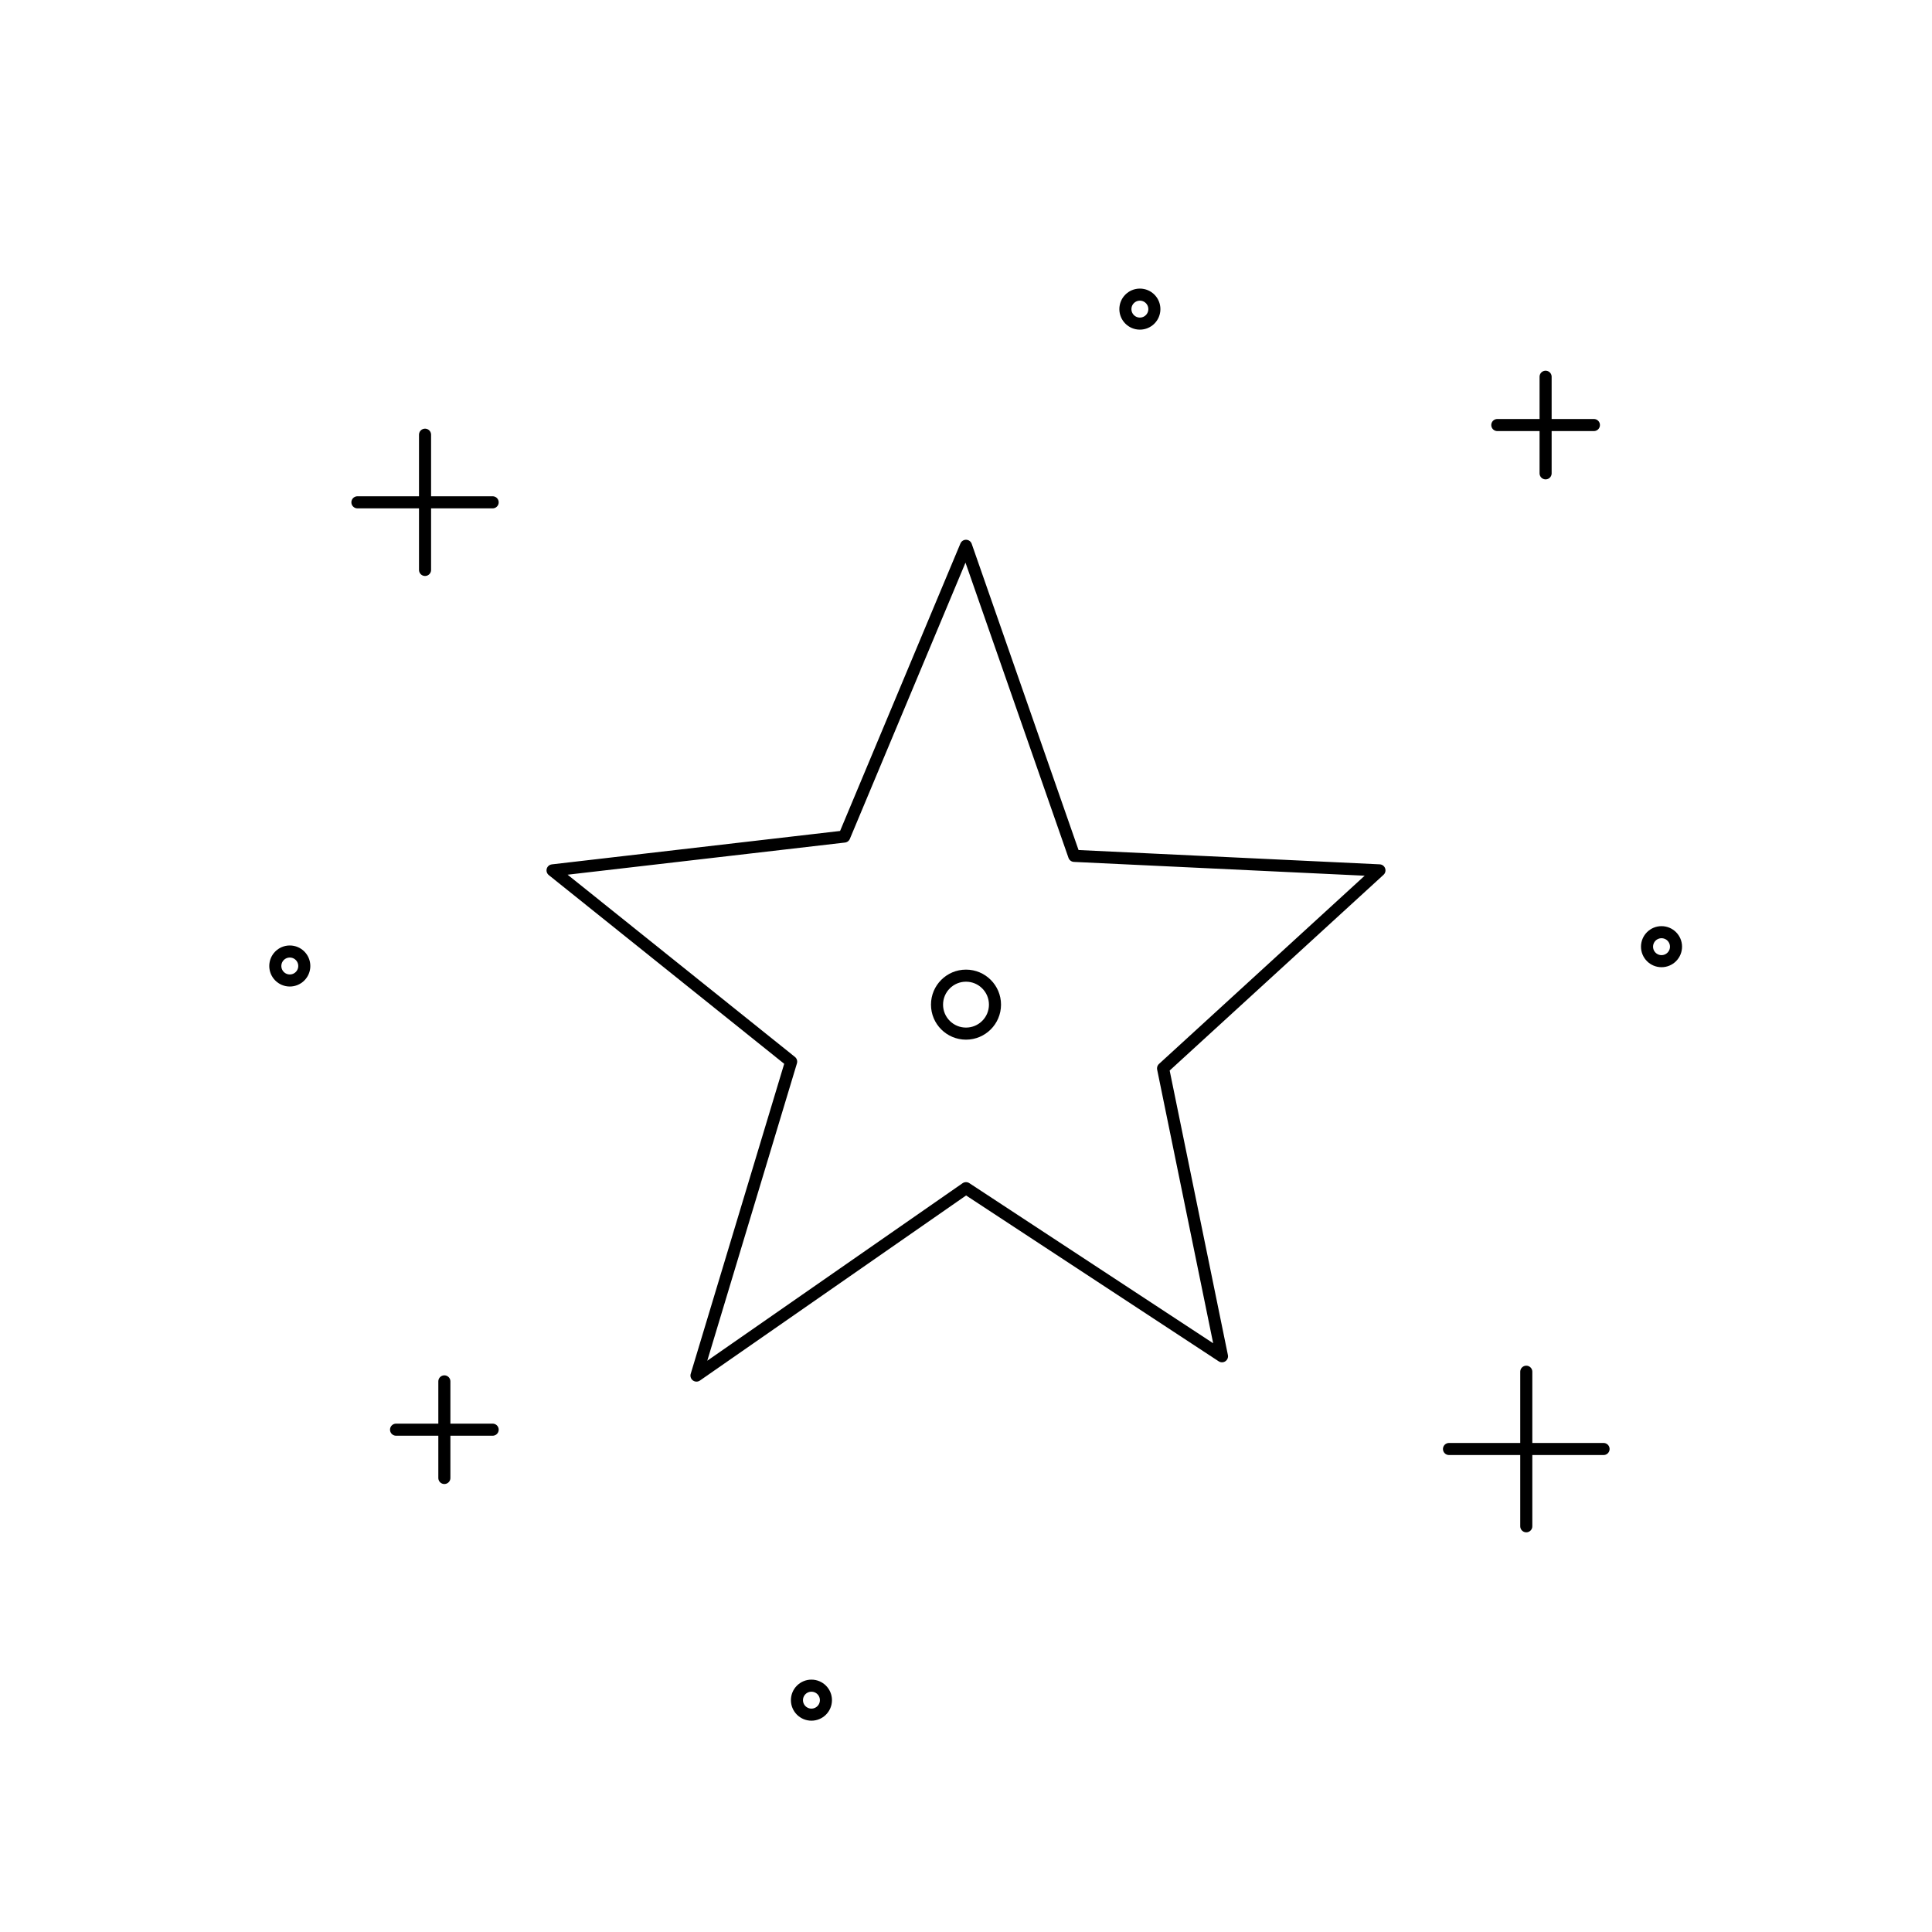
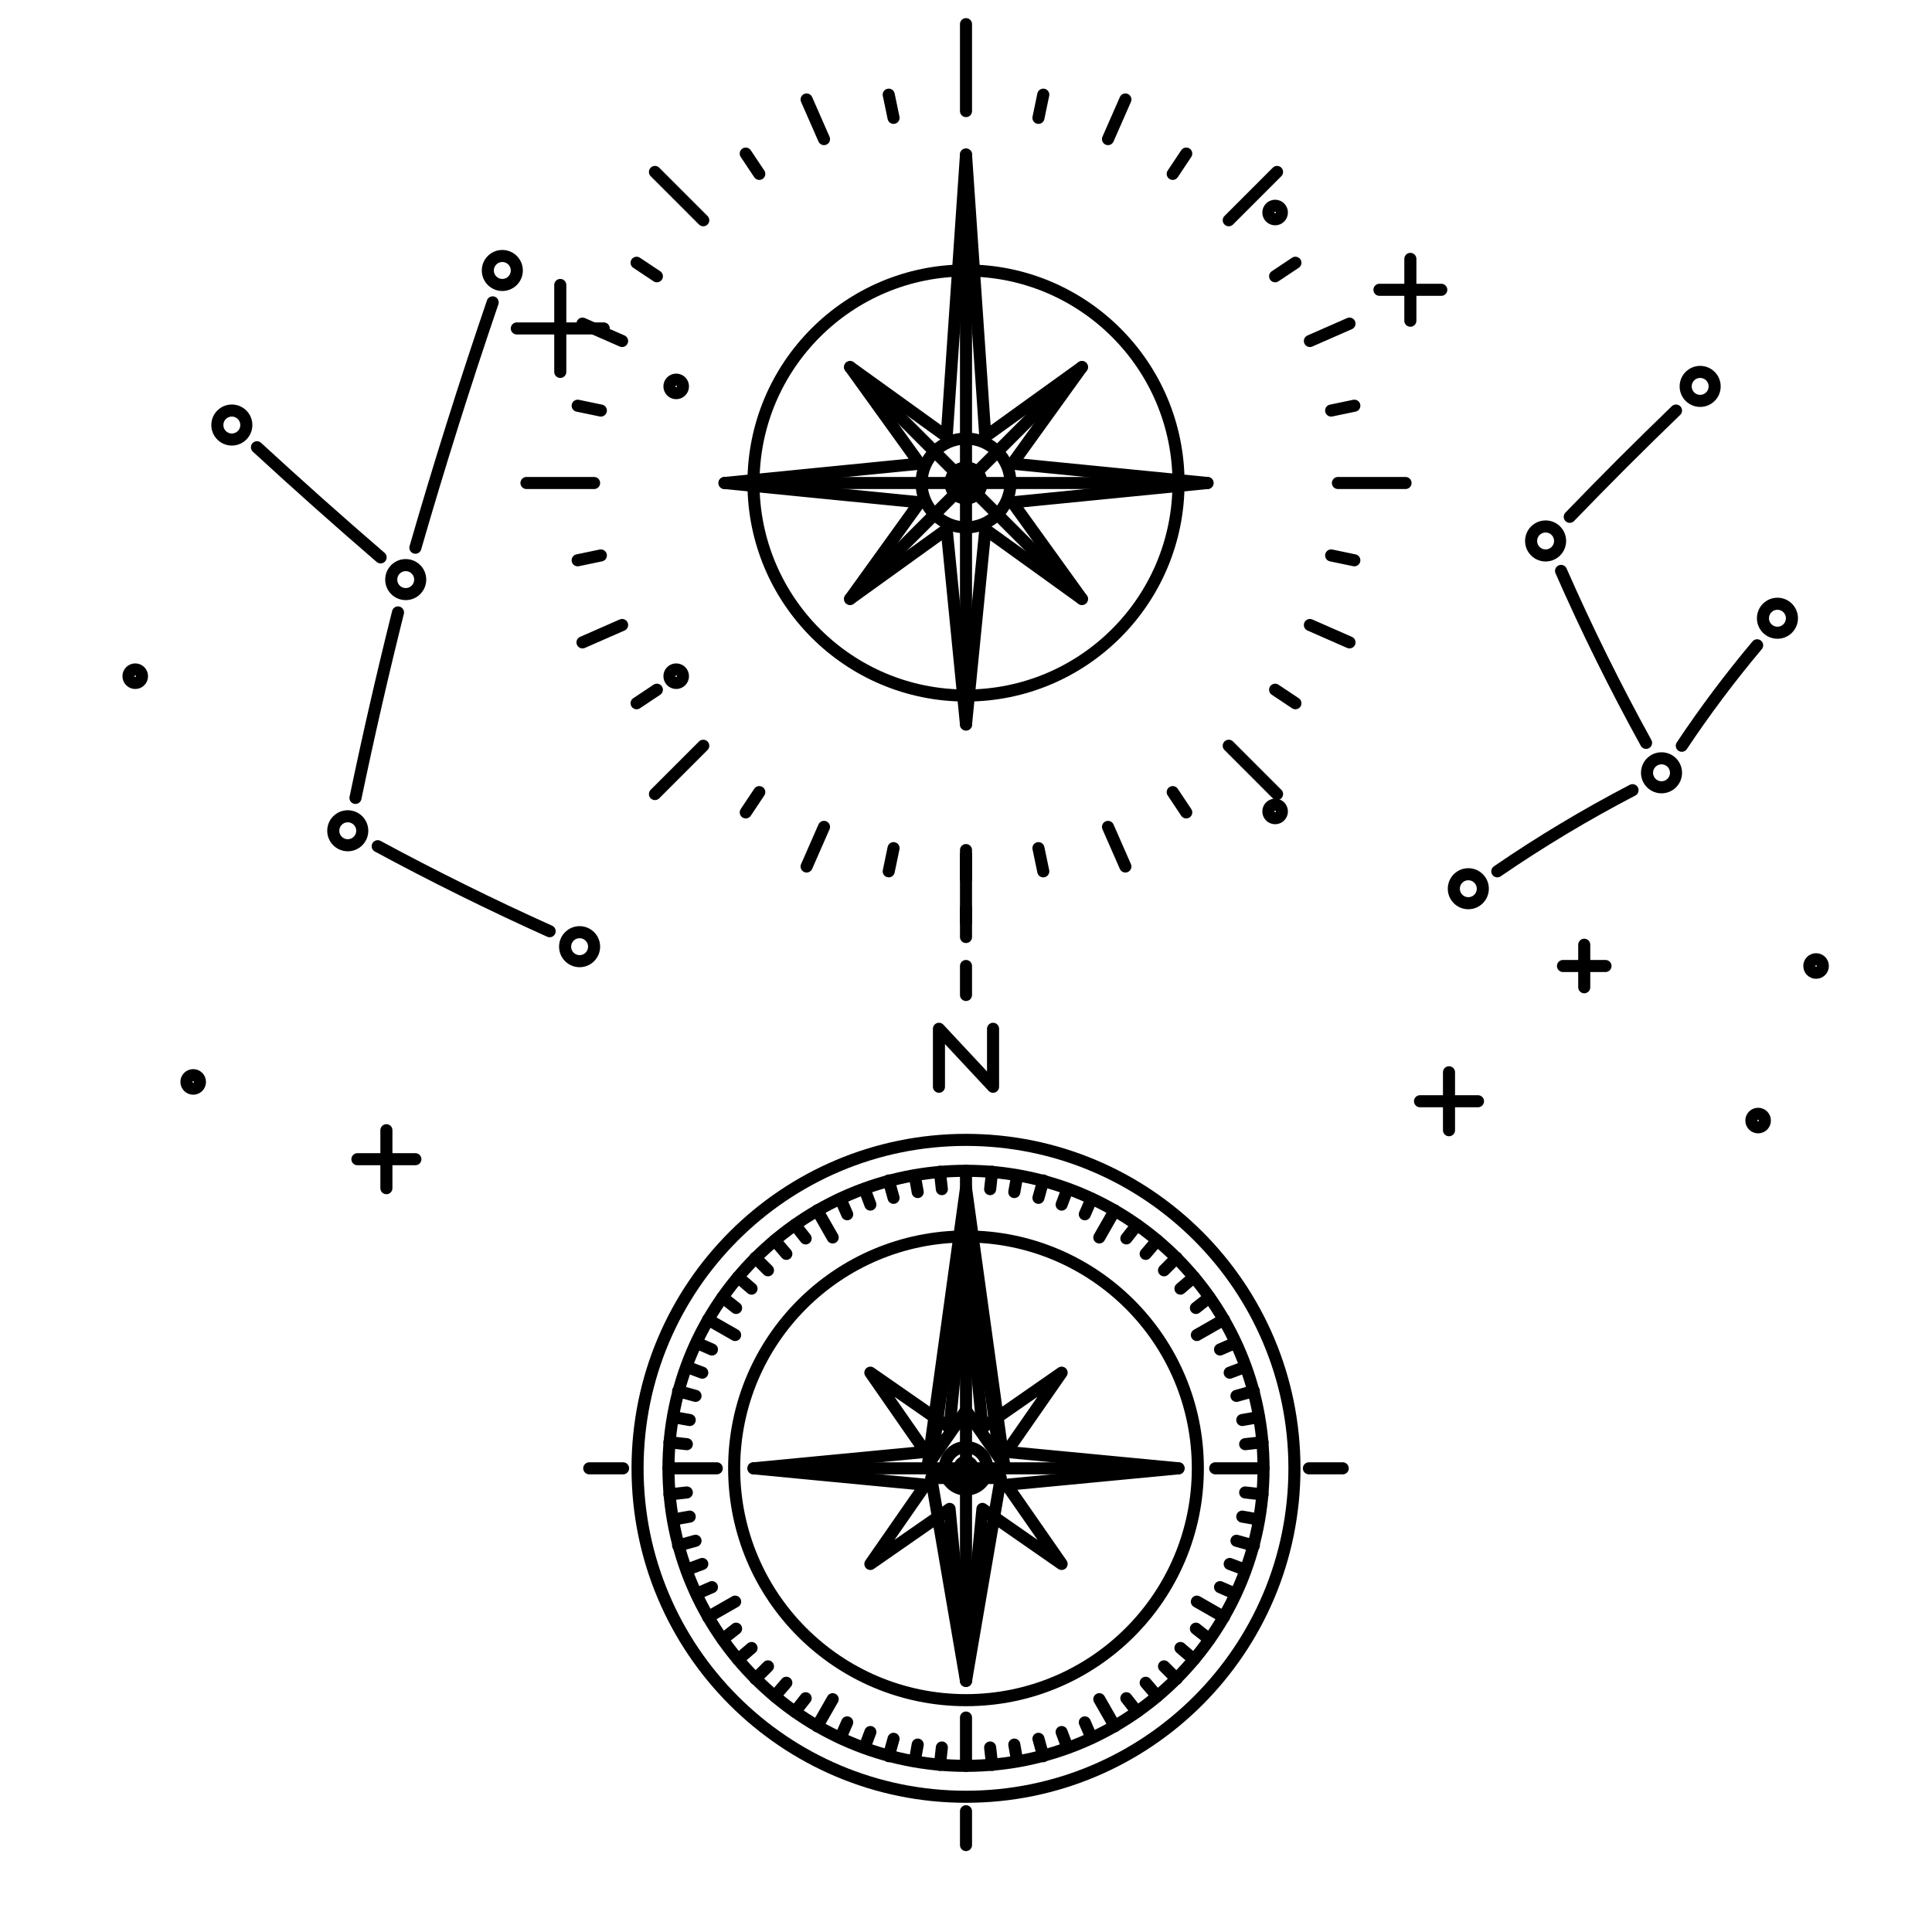
<svg xmlns="http://www.w3.org/2000/svg" viewBox="0 0 200 200" fill="none" stroke="currentColor" stroke-width="1.25" stroke-linecap="round" stroke-linejoin="round">
-   <path d="M100 56.5L111.2 88.6L142.8 90.1L120.4 110.6L126.5 140.4L100 123L72.1 142.4L81.9 109.9L57.2 90.1L87.4 86.6Z" pathLength="1" />
-   <circle class="accent" cx="100" cy="104" r="3" pathLength="1" />
-   <path class="accent" d="M37 52L51 52M44 45L44 59" pathLength="1" />
-   <path d="M155 44L165 44M160 39L160 49" pathLength="1" />
-   <path class="accent" d="M150 150L166 150M158 142L158 158" pathLength="1" />
-   <path d="M41 148L51 148M46 143L46 153" pathLength="1" />
-   <circle cx="30" cy="100" r="1.5" pathLength="1" />
-   <circle cx="172" cy="98" r="1.5" pathLength="1" />
-   <circle cx="118" cy="32" r="1.5" pathLength="1" />
-   <circle cx="84" cy="176" r="1.5" pathLength="1" />
+   <path class="soft fine" pathLength="1" d="M26.6 46.3Q32.9 52.1 39.4 57.7" />
+   <path class="soft fine" pathLength="1" d="M41.2 63.4Q38.8 73 36.8 82.6" />
+   <path class="soft fine" pathLength="1" d="M39.1 87.6Q47.8 92.3 56.9 96.4" />
+   <path class="soft fine" pathLength="1" d="M43 56.7Q46.7 43.9 51 31.3" />
+   <circle class="soft" pathLength="1" cx="24" cy="44" r="1.5" />
+   <circle class="soft" pathLength="1" cx="42" cy="60" r="1.5" />
+   <circle class="soft" pathLength="1" cx="36" cy="86" r="1.5" />
+   <circle class="soft" pathLength="1" cx="60" cy="98" r="1.5" />
+   <circle class="soft" pathLength="1" cx="52" cy="28" r="1.5" />
+   <path class="soft fine" pathLength="1" d="M173.5 42.5Q167.9 47.9 162.5 53.5" />
+   <path class="soft fine" pathLength="1" d="M161.6 59.1Q165.6 68.2 170.4 76.9" />
+   <path class="soft fine" pathLength="1" d="M169 81.8Q161.7 85.6 155 90.2" />
+   <path class="soft fine" pathLength="1" d="M174.1 77.2Q177.7 71.8 181.9 66.8" />
+   <circle class="soft" pathLength="1" cx="176" cy="40" r="1.5" />
+   <circle class="soft" pathLength="1" cx="160" cy="56" r="1.5" />
+   <circle class="soft" pathLength="1" cx="172" cy="80" r="1.5" />
+   <circle class="soft" pathLength="1" cx="152" cy="92" r="1.5" />
+   <circle class="soft" pathLength="1" cx="184" cy="64" r="1.5" />
+   <circle class="soft" pathLength="1" cx="70" cy="40" r="0.7" />
+   <circle class="soft" pathLength="1" cx="132" cy="22" r="0.7" />
+   <circle class="soft" pathLength="1" cx="14" cy="70" r="0.7" />
+   <circle class="soft" pathLength="1" cx="188" cy="100" r="0.7" />
+   <circle class="soft" pathLength="1" cx="70" cy="70" r="0.7" />
+   <circle class="soft" pathLength="1" cx="132" cy="84" r="0.7" />
+   <circle class="soft" pathLength="1" cx="20" cy="112" r="0.7" />
+   <circle class="soft" pathLength="1" cx="182" cy="116" r="0.7" />
+   <path class="accent" pathLength="1" d="M100 16L102 45.2L112 38L104.8 48L125 50L104.8 52L112 62L102 54.8L100 75L98 54.8L88 62L95.2 52L75 50L95.2 48L88 38L98 45.2L100 16" />
+   <path class="accent fine" pathLength="1" d="M100 50L100 16" />
+   <path class="accent fine" pathLength="1" d="M100 50L125 50" />
+   <path class="accent fine" pathLength="1" d="M100 50L100 75" />
+   <path class="accent fine" pathLength="1" d="M100 50L75 50" />
+   <path class="accent fine" pathLength="1" d="M100 50L112 38" />
+   <path class="accent fine" pathLength="1" d="M100 50L112 62" />
+   <path class="accent fine" pathLength="1" d="M100 50L88 62" />
+   <path class="accent fine" pathLength="1" d="M100 50L88 38" />
+   <circle class="accent" pathLength="1" cx="100" cy="50" r="4.6" />
+   <circle class="fill-accent" pathLength="1" cx="100" cy="50" r="1.6" />
+   <path class="accent fine" pathLength="1" d="M100 11.5L100 2.5M107.5 12.2L108 9.8M114.7 14.4L116.5 10.3M121.4 18L122.8 15.9M127.2 22.8L132.2 17.8M132 28.6L134.1 27.2M135.6 35.3L139.7 33.5M137.8 42.5L140.2 42M138.5 50L145.5 50M137.8 57.5L140.2 58M135.6 64.7L139.7 66.5M132 71.4L134.1 72.8M127.2 77.2L132.2 82.2M121.4 82L122.8 84.1M114.7 85.6L116.5 89.7M107.5 87.8L108 90.2M100 88.5L100 95.5M92.5 87.8L92 90.2M85.3 85.6L83.5 89.7M78.6 82L77.2 84.1M72.8 77.2L67.8 82.2M68 71.4L65.9 72.8M64.4 64.7L60.3 66.5M62.2 57.5L59.8 58M61.5 50L54.5 50M62.2 42.5L59.8 42M64.4 35.3L60.3 33.5M68 28.6L65.9 27.2M72.8 22.8L67.8 17.8M78.6 18L77.2 15.9M85.3 14.4L83.5 10.3M92.5 12.2L92 9.8" />
+   <circle class="accent fine soft" pathLength="1" cx="100" cy="50" r="22" />
+   <path class="accent" pathLength="1" d="M53.5 34L62.5 34M58 29.5L58 38.5" />
+   <path pathLength="1" d="M142.8 30L149.2 30M146 26.8L146 33.2" />
+   <path class="accent fine" pathLength="1" d="M147 114L153 114M150 111L150 117" />
+   <path class="fine" pathLength="1" d="M37 120L43 120M40 117L40 123" />
+   <path class="fine soft" pathLength="1" d="M161.8 100L166.2 100M164 97.8L164 102.2" />
+   <path class="accent fine" pathLength="1" d="M100 88L100 91" />
+   <path class="accent fine" pathLength="1" d="M100 94L100 97" />
+   <path class="accent fine" pathLength="1" d="M100 100L100 103" />
+   <circle pathLength="1" cx="100" cy="152" r="34" />
+   <circle class="fine" pathLength="1" cx="100" cy="152" r="30.8" />
+   <path class="fine" pathLength="1" d="M130.8 152L125.8 152M130.7 154.7L128.9 154.5M130.3 157.3L128.6 157M129.8 160L128 159.5M128.9 162.5L127.3 161.9M127.9 165L126.3 164.3M126.7 167.4L123.9 165.8M125.2 169.7L123.8 168.6M123.6 171.8L122.2 170.6M121.8 173.8L120.5 172.5M119.8 175.6L118.6 174.2M117.7 177.2L116.6 175.8M115.4 178.7L113.8 175.9M113 179.9L112.3 178.3M110.5 180.9L109.9 179.3M108 181.8L107.5 180M105.3 182.3L105 180.6M102.7 182.7L102.5 180.9M100 182.8L100 177.8M97.3 182.7L97.5 180.9M94.7 182.3L95 180.6M92 181.8L92.5 180M89.5 180.9L90.1 179.3M87 179.9L87.7 178.3M84.6 178.7L86.2 175.9M82.3 177.2L83.4 175.8M80.2 175.6L81.4 174.2M78.2 173.8L79.5 172.5M76.4 171.8L77.8 170.6M74.8 169.7L76.2 168.6M73.3 167.4L76.1 165.8M72.1 165L73.7 164.3M71.1 162.5L72.7 161.9M70.2 160L72 159.5M69.7 157.3L71.4 157M69.3 154.7L71.1 154.5M69.2 152L74.2 152M69.3 149.3L71.1 149.5M69.7 146.7L71.4 147M70.2 144L72 144.5M71.1 141.5L72.7 142.1M72.1 139L73.7 139.7M73.3 136.6L76.1 138.2M74.8 134.3L76.2 135.4M76.4 132.2L77.8 133.4M78.2 130.2L79.5 131.5M80.2 128.4L81.4 129.8M82.3 126.8L83.4 128.2M84.6 125.3L86.2 128.1M87 124.1L87.7 125.7M89.5 123.1L90.1 124.7M92 122.2L92.5 124M94.7 121.7L95 123.4M97.3 121.3L97.5 123.1M100 121.2L100 126.2M102.7 121.3L102.5 123.1M105.3 121.7L105 123.4M108 122.2L107.5 124M110.5 123.1L109.9 124.7M113 124.1L112.3 125.7M115.4 125.3L113.8 128.1M117.7 126.8L116.6 128.2M119.8 128.4L118.6 129.8M121.8 130.2L120.5 131.5M123.6 132.2L122.2 133.4M125.2 134.3L123.8 135.4M126.7 136.6L123.9 138.2M127.9 139L126.3 139.7M128.9 141.5L127.3 142.1M129.8 144L128 144.5M130.3 146.7L128.6 147M130.7 149.3L128.9 149.5" />
+   <circle class="fine soft" pathLength="1" cx="100" cy="152" r="24" />
+   <path class="fine" pathLength="1" d="M100 130L101.7 147.8L109.9 142.1L104.2 150.3L122 152L104.2 153.7L109.9 161.9L101.7 156.2L100 174L98.3 156.2L90.1 161.9L95.8 153.7L78 152L95.8 150.3L90.1 142.1L98.3 147.8L100 130" />
+   <path class="fine soft" pathLength="1" d="M100 152L100 130" />
+   <path class="fine soft" pathLength="1" d="M100 152L122 152" />
+   <path class="fine soft" pathLength="1" d="M100 152L100 174" />
+   <path class="fine soft" pathLength="1" d="M100 152L78 152" />
+   <path pathLength="1" d="M135.5 152L139 152" />
+   <path pathLength="1" d="M100 187.5L100 191" />
+   <path pathLength="1" d="M64.5 152L61 152" />
+   <path class="accent" pathLength="1" d="M97.2 112.5L97.2 106.5L102.8 112.5L102.8 106.5" />
+   <path class="accent" pathLength="1" d="M100 123 L104 152 L100 153 L96 152 Z" />
+   <path class="fill-accent" pathLength="1" d="M100 125 L103.5 151 L100 146 L96.5 151 Z" />
+   <path pathLength="1" d="M100 153 L103.6 153 L100 174 L96.4 153 Z" />
+   <circle pathLength="1" cx="100" cy="152" r="2.2" />
+   <circle class="fill-accent" pathLength="1" cx="100" cy="152" r="0.7" />
</svg>
